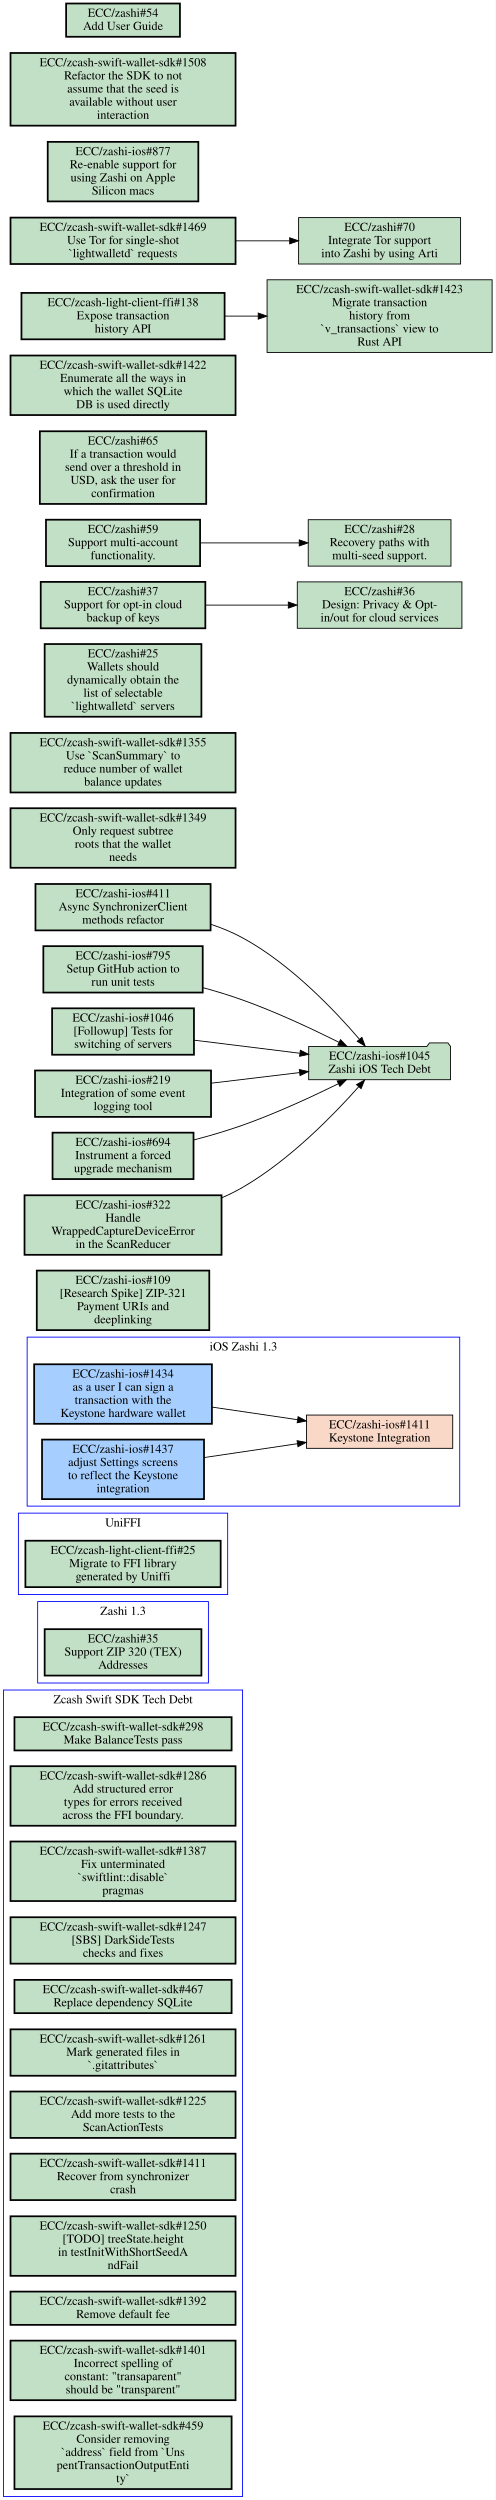
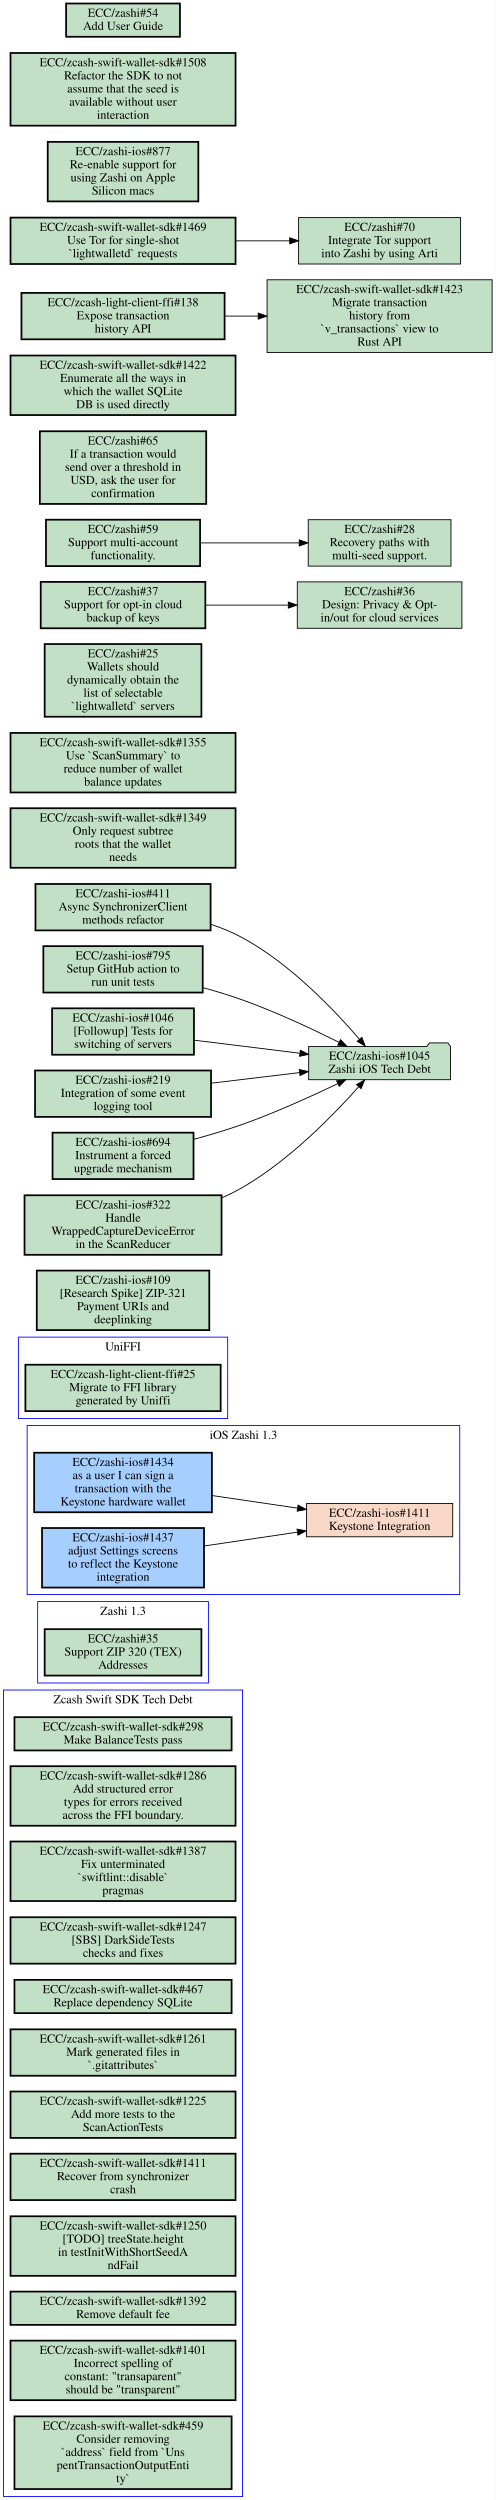
<svg xmlns="http://www.w3.org/2000/svg" xmlns:xlink="http://www.w3.org/1999/xlink" width="566pt" height="2855pt" viewBox="0.00 0.00 566.00 2855.00">
  <g id="graph0" class="graph" transform="scale(1 1) rotate(0) translate(4 2851)">
    <polygon fill="white" stroke="transparent" points="-4,4 -4,-2851 562,-2851 562,4 -4,4" />
    <g id="clust1" class="cluster">
-       <polygon fill="none" stroke="blue" points="39,-929 39,-1022 234,-1022 234,-929 39,-929" />
-       <text text-anchor="middle" x="136.5" y="-1006.8" font-family="Times,serif" font-size="14.00">Zashi 1.3</text>
+       <polygon fill="none" stroke="blue" points="17,-1231 17,-1324 256,-1324 256,-1231 17,-1231" />
+       <text text-anchor="middle" x="136.5" y="-1308.8" font-family="Times,serif" font-size="14.00">UniFFI</text>
    </g>
    <g id="clust2" class="cluster">
      <polygon fill="none" stroke="blue" points="0,0 0,-921 273,-921 273,0 0,0" />
      <text text-anchor="middle" x="136.5" y="-905.8" font-family="Times,serif" font-size="14.00">Zcash Swift SDK Tech Debt</text>
    </g>
    <g id="clust3" class="cluster">
-       <polygon fill="none" stroke="blue" points="27,-1131 27,-1324 521,-1324 521,-1131 27,-1131" />
-       <text text-anchor="middle" x="274" y="-1308.8" font-family="Times,serif" font-size="14.00">iOS Zashi 1.3</text>
+       <polygon fill="none" stroke="blue" points="39,-929 39,-1022 234,-1022 234,-929 39,-929" />
+       <text text-anchor="middle" x="136.5" y="-1006.8" font-family="Times,serif" font-size="14.00">Zashi 1.3</text>
    </g>
    <g id="clust4" class="cluster">
-       <polygon fill="none" stroke="blue" points="17,-1030 17,-1123 256,-1123 256,-1030 17,-1030" />
-       <text text-anchor="middle" x="136.5" y="-1107.8" font-family="Times,serif" font-size="14.00">UniFFI</text>
+       <polygon fill="none" stroke="blue" points="27,-1030 27,-1223 521,-1223 521,-1030 27,-1030" />
+       <text text-anchor="middle" x="274" y="-1207.8" font-family="Times,serif" font-size="14.00">iOS Zashi 1.3</text>
    </g>
    <g id="node1" class="node open">
      <g id="a_node1">
-         <a xlink:href="https://github.com/Electric-Coin-Company/zashi/issues/35" xlink:title="ECC/zashi#35&#10;Support ZIP 320 (TEX)&#10;Addresses" target="_blank">
-           <polygon fill="#c2e0c6" stroke="black" stroke-width="2" points="226,-990.5 47,-990.5 47,-937.5 226,-937.5 226,-990.5" />
-           <text text-anchor="middle" x="136.5" y="-975.3" font-family="Times,serif" font-size="14.00">ECC/zashi#35</text>
-           <text text-anchor="middle" x="136.5" y="-960.3" font-family="Times,serif" font-size="14.00">Support ZIP 320 (TEX)</text>
-           <text text-anchor="middle" x="136.5" y="-945.3" font-family="Times,serif" font-size="14.00">Addresses</text>
+         <a xlink:href="https://github.com/Electric-Coin-Company/zcash-light-client-ffi/issues/25" xlink:title="ECC/zcash-light-client-ffi#25&#10;Migrate to FFI library&#10;generated by Uniffi" target="_blank">
+           <polygon fill="#c2e0c6" stroke="black" stroke-width="2" points="248,-1292.5 25,-1292.5 25,-1239.5 248,-1239.5 248,-1292.5" />
+           <text text-anchor="middle" x="136.5" y="-1277.3" font-family="Times,serif" font-size="14.00">ECC/zcash-light-client-ffi#25</text>
+           <text text-anchor="middle" x="136.5" y="-1262.3" font-family="Times,serif" font-size="14.00">Migrate to FFI library</text>
+           <text text-anchor="middle" x="136.5" y="-1247.3" font-family="Times,serif" font-size="14.00">generated by Uniffi</text>
        </a>
      </g>
    </g>
    <g id="node2" class="node open">
      <g id="a_node2">
        <a xlink:href="https://github.com/Electric-Coin-Company/zcash-swift-wallet-sdk/issues/298" xlink:title="ECC/zcash-swift-wallet-sdk#298&#10;Make BalanceTests pass" target="_blank">
          <polygon fill="#c2e0c6" stroke="black" stroke-width="2" points="260.5,-890 12.5,-890 12.5,-852 260.5,-852 260.5,-890" />
          <text text-anchor="middle" x="136.5" y="-874.8" font-family="Times,serif" font-size="14.00">ECC/zcash-swift-wallet-sdk#298</text>
          <text text-anchor="middle" x="136.5" y="-859.8" font-family="Times,serif" font-size="14.00">Make BalanceTests pass</text>
        </a>
      </g>
    </g>
    <g id="node3" class="node open">
      <g id="a_node3">
        <a xlink:href="https://github.com/Electric-Coin-Company/zcash-swift-wallet-sdk/issues/1286" xlink:title="ECC/zcash-swift-wallet-sdk#1286&#10;Add structured error&#10;types for errors received&#10;across the FFI boundary." target="_blank">
          <polygon fill="#c2e0c6" stroke="black" stroke-width="2" points="265,-834 8,-834 8,-766 265,-766 265,-834" />
          <text text-anchor="middle" x="136.5" y="-818.8" font-family="Times,serif" font-size="14.00">ECC/zcash-swift-wallet-sdk#1286</text>
          <text text-anchor="middle" x="136.5" y="-803.8" font-family="Times,serif" font-size="14.00">Add structured error</text>
          <text text-anchor="middle" x="136.5" y="-788.8" font-family="Times,serif" font-size="14.00">types for errors received</text>
          <text text-anchor="middle" x="136.5" y="-773.8" font-family="Times,serif" font-size="14.00">across the FFI boundary.</text>
        </a>
      </g>
    </g>
    <g id="node4" class="node open">
      <g id="a_node4">
        <a xlink:href="https://github.com/Electric-Coin-Company/zcash-swift-wallet-sdk/issues/1387" xlink:title="ECC/zcash-swift-wallet-sdk#1387&#10;Fix unterminated&#10;`swiftlint::disable`&#10;pragmas" target="_blank">
          <polygon fill="#c2e0c6" stroke="black" stroke-width="2" points="265,-748 8,-748 8,-680 265,-680 265,-748" />
          <text text-anchor="middle" x="136.5" y="-732.8" font-family="Times,serif" font-size="14.00">ECC/zcash-swift-wallet-sdk#1387</text>
          <text text-anchor="middle" x="136.5" y="-717.8" font-family="Times,serif" font-size="14.00">Fix unterminated</text>
          <text text-anchor="middle" x="136.5" y="-702.8" font-family="Times,serif" font-size="14.00">`swiftlint::disable`</text>
          <text text-anchor="middle" x="136.5" y="-687.8" font-family="Times,serif" font-size="14.00">pragmas</text>
        </a>
      </g>
    </g>
    <g id="node5" class="node open">
      <g id="a_node5">
        <a xlink:href="https://github.com/Electric-Coin-Company/zcash-swift-wallet-sdk/issues/1247" xlink:title="ECC/zcash-swift-wallet-sdk#1247&#10;[SBS] DarkSideTests&#10;checks and fixes" target="_blank">
          <polygon fill="#c2e0c6" stroke="black" stroke-width="2" points="265,-661.5 8,-661.5 8,-608.5 265,-608.5 265,-661.5" />
          <text text-anchor="middle" x="136.5" y="-646.3" font-family="Times,serif" font-size="14.00">ECC/zcash-swift-wallet-sdk#1247</text>
          <text text-anchor="middle" x="136.5" y="-631.3" font-family="Times,serif" font-size="14.00">[SBS] DarkSideTests</text>
          <text text-anchor="middle" x="136.5" y="-616.3" font-family="Times,serif" font-size="14.00">checks and fixes</text>
        </a>
      </g>
    </g>
    <g id="node6" class="node open">
      <g id="a_node6">
        <a xlink:href="https://github.com/Electric-Coin-Company/zcash-swift-wallet-sdk/issues/467" xlink:title="ECC/zcash-swift-wallet-sdk#467&#10;Replace dependency SQLite" target="_blank">
          <polygon fill="#c2e0c6" stroke="black" stroke-width="2" points="260.5,-590 12.5,-590 12.5,-552 260.5,-552 260.5,-590" />
          <text text-anchor="middle" x="136.5" y="-574.8" font-family="Times,serif" font-size="14.00">ECC/zcash-swift-wallet-sdk#467</text>
          <text text-anchor="middle" x="136.5" y="-559.8" font-family="Times,serif" font-size="14.00">Replace dependency SQLite</text>
        </a>
      </g>
    </g>
    <g id="node7" class="node open">
      <g id="a_node7">
        <a xlink:href="https://github.com/Electric-Coin-Company/zcash-swift-wallet-sdk/issues/1261" xlink:title="ECC/zcash-swift-wallet-sdk#1261&#10;Mark generated files in&#10;`.gitattributes`" target="_blank">
          <polygon fill="#c2e0c6" stroke="black" stroke-width="2" points="265,-533.5 8,-533.5 8,-480.5 265,-480.5 265,-533.5" />
          <text text-anchor="middle" x="136.5" y="-518.3" font-family="Times,serif" font-size="14.00">ECC/zcash-swift-wallet-sdk#1261</text>
          <text text-anchor="middle" x="136.5" y="-503.3" font-family="Times,serif" font-size="14.00">Mark generated files in</text>
          <text text-anchor="middle" x="136.5" y="-488.3" font-family="Times,serif" font-size="14.00">`.gitattributes`</text>
        </a>
      </g>
    </g>
    <g id="node8" class="node open">
      <g id="a_node8">
        <a xlink:href="https://github.com/Electric-Coin-Company/zcash-swift-wallet-sdk/issues/1225" xlink:title="ECC/zcash-swift-wallet-sdk#1225&#10;Add more tests to the&#10;ScanActionTests" target="_blank">
          <polygon fill="#c2e0c6" stroke="black" stroke-width="2" points="265,-462.5 8,-462.5 8,-409.5 265,-409.5 265,-462.5" />
          <text text-anchor="middle" x="136.5" y="-447.3" font-family="Times,serif" font-size="14.00">ECC/zcash-swift-wallet-sdk#1225</text>
          <text text-anchor="middle" x="136.5" y="-432.3" font-family="Times,serif" font-size="14.00">Add more tests to the</text>
          <text text-anchor="middle" x="136.5" y="-417.3" font-family="Times,serif" font-size="14.00">ScanActionTests</text>
        </a>
      </g>
    </g>
    <g id="node9" class="node open">
      <g id="a_node9">
        <a xlink:href="https://github.com/Electric-Coin-Company/zcash-swift-wallet-sdk/issues/1411" xlink:title="ECC/zcash-swift-wallet-sdk#1411&#10;Recover from synchronizer&#10;crash" target="_blank">
          <polygon fill="#c2e0c6" stroke="black" stroke-width="2" points="265,-391.5 8,-391.5 8,-338.5 265,-338.5 265,-391.5" />
          <text text-anchor="middle" x="136.5" y="-376.3" font-family="Times,serif" font-size="14.00">ECC/zcash-swift-wallet-sdk#1411</text>
          <text text-anchor="middle" x="136.5" y="-361.3" font-family="Times,serif" font-size="14.00">Recover from synchronizer</text>
          <text text-anchor="middle" x="136.5" y="-346.3" font-family="Times,serif" font-size="14.00">crash</text>
        </a>
      </g>
    </g>
    <g id="node10" class="node open">
      <g id="a_node10">
        <a xlink:href="https://github.com/Electric-Coin-Company/zcash-swift-wallet-sdk/issues/1250" xlink:title="ECC/zcash-swift-wallet-sdk#1250&#10;[TODO] treeState.height&#10;in testInitWithShortSeedA&#10;ndFail" target="_blank">
          <polygon fill="#c2e0c6" stroke="black" stroke-width="2" points="265,-320 8,-320 8,-252 265,-252 265,-320" />
          <text text-anchor="middle" x="136.5" y="-304.8" font-family="Times,serif" font-size="14.00">ECC/zcash-swift-wallet-sdk#1250</text>
          <text text-anchor="middle" x="136.5" y="-289.8" font-family="Times,serif" font-size="14.00">[TODO] treeState.height</text>
          <text text-anchor="middle" x="136.5" y="-274.8" font-family="Times,serif" font-size="14.00">in testInitWithShortSeedA</text>
          <text text-anchor="middle" x="136.5" y="-259.8" font-family="Times,serif" font-size="14.00">ndFail</text>
        </a>
      </g>
    </g>
    <g id="node11" class="node open">
      <g id="a_node11">
        <a xlink:href="https://github.com/Electric-Coin-Company/zcash-swift-wallet-sdk/issues/1392" xlink:title="ECC/zcash-swift-wallet-sdk#1392&#10;Remove default fee" target="_blank">
          <polygon fill="#c2e0c6" stroke="black" stroke-width="2" points="265,-234 8,-234 8,-196 265,-196 265,-234" />
          <text text-anchor="middle" x="136.5" y="-218.8" font-family="Times,serif" font-size="14.00">ECC/zcash-swift-wallet-sdk#1392</text>
          <text text-anchor="middle" x="136.5" y="-203.8" font-family="Times,serif" font-size="14.00">Remove default fee</text>
        </a>
      </g>
    </g>
    <g id="node12" class="node open">
      <g id="a_node12">
        <a xlink:href="https://github.com/Electric-Coin-Company/zcash-swift-wallet-sdk/issues/1401" xlink:title="ECC/zcash-swift-wallet-sdk#1401&#10;Incorrect spelling of&#10;constant: &quot;transaparent&quot;&#10;should be &quot;transparent&quot;" target="_blank">
          <polygon fill="#c2e0c6" stroke="black" stroke-width="2" points="265,-178 8,-178 8,-110 265,-110 265,-178" />
          <text text-anchor="middle" x="136.5" y="-162.8" font-family="Times,serif" font-size="14.00">ECC/zcash-swift-wallet-sdk#1401</text>
          <text text-anchor="middle" x="136.5" y="-147.8" font-family="Times,serif" font-size="14.00">Incorrect spelling of</text>
          <text text-anchor="middle" x="136.5" y="-132.8" font-family="Times,serif" font-size="14.00">constant: "transaparent"</text>
          <text text-anchor="middle" x="136.5" y="-117.8" font-family="Times,serif" font-size="14.00">should be "transparent"</text>
        </a>
      </g>
    </g>
    <g id="node13" class="node open">
      <g id="a_node13">
        <a xlink:href="https://github.com/Electric-Coin-Company/zcash-swift-wallet-sdk/issues/459" xlink:title="ECC/zcash-swift-wallet-sdk#459&#10;Consider removing&#10;`address` field from `Uns&#10;pentTransactionOutputEnti&#10;ty`" target="_blank">
          <polygon fill="#c2e0c6" stroke="black" stroke-width="2" points="260.5,-91.5 12.5,-91.5 12.5,-8.5 260.5,-8.5 260.5,-91.5" />
          <text text-anchor="middle" x="136.5" y="-76.3" font-family="Times,serif" font-size="14.00">ECC/zcash-swift-wallet-sdk#459</text>
          <text text-anchor="middle" x="136.5" y="-61.3" font-family="Times,serif" font-size="14.00">Consider removing</text>
          <text text-anchor="middle" x="136.5" y="-46.3" font-family="Times,serif" font-size="14.00">`address` field from `Uns</text>
          <text text-anchor="middle" x="136.5" y="-31.3" font-family="Times,serif" font-size="14.00">pentTransactionOutputEnti</text>
          <text text-anchor="middle" x="136.5" y="-16.3" font-family="Times,serif" font-size="14.00">ty`</text>
        </a>
      </g>
    </g>
-     <g id="node14" class="node closed">
+     <g id="node14" class="node open">
      <g id="a_node14">
+         <a xlink:href="https://github.com/Electric-Coin-Company/zashi/issues/35" xlink:title="ECC/zashi#35&#10;Support ZIP 320 (TEX)&#10;Addresses" target="_blank">
+           <polygon fill="#c2e0c6" stroke="black" stroke-width="2" points="226,-990.5 47,-990.5 47,-937.5 226,-937.5 226,-990.5" />
+           <text text-anchor="middle" x="136.5" y="-975.3" font-family="Times,serif" font-size="14.00">ECC/zashi#35</text>
+           <text text-anchor="middle" x="136.5" y="-960.3" font-family="Times,serif" font-size="14.00">Support ZIP 320 (TEX)</text>
+           <text text-anchor="middle" x="136.5" y="-945.3" font-family="Times,serif" font-size="14.00">Addresses</text>
+         </a>
+       </g>
+     </g>
+     <g id="node15" class="node closed">
+       <g id="a_node15">
        <a xlink:href="https://github.com/Electric-Coin-Company/zashi-ios/issues/1411" xlink:title="ECC/zashi-ios#1411&#10;Keystone Integration" target="_blank">
-           <polygon fill="#fad8c7" stroke="black" points="513,-1235 346,-1235 346,-1197 513,-1197 513,-1235" />
-           <text text-anchor="middle" x="429.5" y="-1219.8" font-family="Times,serif" font-size="14.00">ECC/zashi-ios#1411</text>
-           <text text-anchor="middle" x="429.5" y="-1204.8" font-family="Times,serif" font-size="14.00">Keystone Integration</text>
-         </a>
-       </g>
-     </g>
-     <g id="node15" class="node committed">
-       <g id="a_node15">
-         <a xlink:href="https://github.com/Electric-Coin-Company/zashi-ios/issues/1434" xlink:title="ECC/zashi-ios#1434&#10;as a user I can sign a&#10;transaction with the&#10;Keystone hardware wallet" target="_blank">
-           <polygon fill="#a6cfff" stroke="black" stroke-width="2" points="238,-1293 35,-1293 35,-1225 238,-1225 238,-1293" />
-           <text text-anchor="middle" x="136.5" y="-1277.8" font-family="Times,serif" font-size="14.00">ECC/zashi-ios#1434</text>
-           <text text-anchor="middle" x="136.5" y="-1262.8" font-family="Times,serif" font-size="14.00">as a user I can sign a</text>
-           <text text-anchor="middle" x="136.5" y="-1247.8" font-family="Times,serif" font-size="14.00">transaction with the</text>
-           <text text-anchor="middle" x="136.5" y="-1232.8" font-family="Times,serif" font-size="14.00">Keystone hardware wallet</text>
-         </a>
-       </g>
-     </g>
-     <g id="edge1" class="edge">
-       <path fill="none" stroke="black" d="M238.05,-1244.1C269.78,-1239.5 304.66,-1234.3 335.81,-1229.7" />
-       <polygon fill="black" stroke="black" points="336.41,-1233.15 345.78,-1228.2 335.37,-1226.23 336.41,-1233.15" />
+           <polygon fill="#fad8c7" stroke="black" points="513,-1134 346,-1134 346,-1096 513,-1096 513,-1134" />
+           <text text-anchor="middle" x="429.5" y="-1118.8" font-family="Times,serif" font-size="14.00">ECC/zashi-ios#1411</text>
+           <text text-anchor="middle" x="429.5" y="-1103.8" font-family="Times,serif" font-size="14.00">Keystone Integration</text>
+         </a>
+       </g>
    </g>
    <g id="node16" class="node committed">
      <g id="a_node16">
+         <a xlink:href="https://github.com/Electric-Coin-Company/zashi-ios/issues/1434" xlink:title="ECC/zashi-ios#1434&#10;as a user I can sign a&#10;transaction with the&#10;Keystone hardware wallet" target="_blank">
+           <polygon fill="#a6cfff" stroke="black" stroke-width="2" points="238,-1192 35,-1192 35,-1124 238,-1124 238,-1192" />
+           <text text-anchor="middle" x="136.5" y="-1176.8" font-family="Times,serif" font-size="14.00">ECC/zashi-ios#1434</text>
+           <text text-anchor="middle" x="136.5" y="-1161.8" font-family="Times,serif" font-size="14.00">as a user I can sign a</text>
+           <text text-anchor="middle" x="136.5" y="-1146.8" font-family="Times,serif" font-size="14.00">transaction with the</text>
+           <text text-anchor="middle" x="136.5" y="-1131.8" font-family="Times,serif" font-size="14.00">Keystone hardware wallet</text>
+         </a>
+       </g>
+     </g>
+     <g id="edge1" class="edge">
+       <path fill="none" stroke="black" d="M238.05,-1143.1C269.78,-1138.5 304.66,-1133.3 335.81,-1128.7" />
+       <polygon fill="black" stroke="black" points="336.41,-1132.15 345.78,-1127.2 335.37,-1125.23 336.41,-1132.15" />
+     </g>
+     <g id="node17" class="node committed">
+       <g id="a_node17">
        <a xlink:href="https://github.com/Electric-Coin-Company/zashi-ios/issues/1437" xlink:title="ECC/zashi-ios#1437&#10;adjust Settings screens&#10;to reflect the Keystone&#10;integration" target="_blank">
-           <polygon fill="#a6cfff" stroke="black" stroke-width="2" points="229,-1207 44,-1207 44,-1139 229,-1139 229,-1207" />
-           <text text-anchor="middle" x="136.5" y="-1191.8" font-family="Times,serif" font-size="14.00">ECC/zashi-ios#1437</text>
-           <text text-anchor="middle" x="136.5" y="-1176.8" font-family="Times,serif" font-size="14.00">adjust Settings screens</text>
-           <text text-anchor="middle" x="136.5" y="-1161.8" font-family="Times,serif" font-size="14.00">to reflect the Keystone</text>
-           <text text-anchor="middle" x="136.5" y="-1146.8" font-family="Times,serif" font-size="14.00">integration</text>
+           <polygon fill="#a6cfff" stroke="black" stroke-width="2" points="229,-1106 44,-1106 44,-1038 229,-1038 229,-1106" />
+           <text text-anchor="middle" x="136.5" y="-1090.8" font-family="Times,serif" font-size="14.00">ECC/zashi-ios#1437</text>
+           <text text-anchor="middle" x="136.5" y="-1075.8" font-family="Times,serif" font-size="14.00">adjust Settings screens</text>
+           <text text-anchor="middle" x="136.5" y="-1060.8" font-family="Times,serif" font-size="14.00">to reflect the Keystone</text>
+           <text text-anchor="middle" x="136.5" y="-1045.8" font-family="Times,serif" font-size="14.00">integration</text>
        </a>
      </g>
    </g>
    <g id="edge2" class="edge">
-       <path fill="none" stroke="black" d="M229.17,-1186.5C263.14,-1191.6 301.66,-1197.3 335.72,-1202.3" />
-       <polygon fill="black" stroke="black" points="335.26,-1205.77 345.67,-1203.8 336.3,-1198.85 335.26,-1205.77" />
-     </g>
-     <g id="node17" class="node open">
-       <g id="a_node17">
-         <a xlink:href="https://github.com/Electric-Coin-Company/zcash-light-client-ffi/issues/25" xlink:title="ECC/zcash-light-client-ffi#25&#10;Migrate to FFI library&#10;generated by Uniffi" target="_blank">
-           <polygon fill="#c2e0c6" stroke="black" stroke-width="2" points="248,-1091.5 25,-1091.5 25,-1038.5 248,-1038.5 248,-1091.5" />
-           <text text-anchor="middle" x="136.5" y="-1076.3" font-family="Times,serif" font-size="14.00">ECC/zcash-light-client-ffi#25</text>
-           <text text-anchor="middle" x="136.5" y="-1061.3" font-family="Times,serif" font-size="14.00">Migrate to FFI library</text>
-           <text text-anchor="middle" x="136.5" y="-1046.3" font-family="Times,serif" font-size="14.00">generated by Uniffi</text>
-         </a>
-       </g>
+       <path fill="none" stroke="black" d="M229.17,-1085.5C263.14,-1090.6 301.66,-1096.3 335.72,-1101.3" />
+       <polygon fill="black" stroke="black" points="335.26,-1104.77 345.67,-1102.8 336.3,-1097.85 335.26,-1104.77" />
    </g>
    <g id="node18" class="node open">
      <g id="a_node18">
        <a xlink:href="https://github.com/Electric-Coin-Company/zashi-ios/issues/109" xlink:title="ECC/zashi-ios#109&#10;[Research Spike] ZIP-321&#10;Payment URIs and&#10;deeplinking" target="_blank">
          <polygon fill="#c2e0c6" stroke="black" stroke-width="2" points="235,-1400 38,-1400 38,-1332 235,-1332 235,-1400" />
          <text text-anchor="middle" x="136.5" y="-1384.8" font-family="Times,serif" font-size="14.00">ECC/zashi-ios#109</text>
          <text text-anchor="middle" x="136.5" y="-1369.8" font-family="Times,serif" font-size="14.00">[Research Spike] ZIP-321</text>
          <text text-anchor="middle" x="136.5" y="-1354.8" font-family="Times,serif" font-size="14.00">Payment URIs and</text>
          <text text-anchor="middle" x="136.5" y="-1339.8" font-family="Times,serif" font-size="14.00">deeplinking</text>
        </a>
      </g>
    </g>
    <g id="node19" class="node open">
      <g id="a_node19">
        <a xlink:href="https://github.com/Electric-Coin-Company/zashi-ios/issues/411" xlink:title="ECC/zashi-ios#411&#10;Async SynchronizerClient&#10;methods refactor" target="_blank">
          <polygon fill="#c2e0c6" stroke="black" stroke-width="2" points="236.5,-1841.5 36.5,-1841.5 36.5,-1788.5 236.5,-1788.5 236.5,-1841.5" />
          <text text-anchor="middle" x="136.5" y="-1826.3" font-family="Times,serif" font-size="14.00">ECC/zashi-ios#411</text>
          <text text-anchor="middle" x="136.5" y="-1811.3" font-family="Times,serif" font-size="14.00">Async SynchronizerClient</text>
          <text text-anchor="middle" x="136.5" y="-1796.3" font-family="Times,serif" font-size="14.00">methods refactor</text>
        </a>
      </g>
    </g>
    <g id="node20" class="node open">
      <g id="a_node20">
        <a xlink:href="https://github.com/Electric-Coin-Company/zashi-ios/issues/1045" xlink:title="ECC/zashi-ios#1045&#10;Zashi iOS Tech Debt" target="_blank">
          <polygon fill="#c2e0c6" stroke="black" points="510.5,-1656 507.5,-1660 486.5,-1660 483.5,-1656 348.5,-1656 348.5,-1618 510.5,-1618 510.5,-1656" />
          <text text-anchor="middle" x="429.5" y="-1640.8" font-family="Times,serif" font-size="14.00">ECC/zashi-ios#1045</text>
          <text text-anchor="middle" x="429.5" y="-1625.8" font-family="Times,serif" font-size="14.00">Zashi iOS Tech Debt</text>
        </a>
      </g>
    </g>
    <g id="edge3" class="edge">
      <path fill="none" stroke="black" d="M236.64,-1795.5C249.25,-1791.3 261.69,-1786.2 273,-1780 327.95,-1750.1 378.7,-1696.6 406.46,-1664.2" />
      <polygon fill="black" stroke="black" points="409.26,-1666.31 413.01,-1656.4 403.9,-1661.81 409.26,-1666.31" />
    </g>
    <g id="node21" class="node open">
      <g id="a_node21">
        <a xlink:href="https://github.com/Electric-Coin-Company/zashi-ios/issues/795" xlink:title="ECC/zashi-ios#795&#10;Setup GitHub action to&#10;run unit tests" target="_blank">
          <polygon fill="#c2e0c6" stroke="black" stroke-width="2" points="227.5,-1770.5 45.5,-1770.5 45.5,-1717.5 227.5,-1717.5 227.5,-1770.5" />
          <text text-anchor="middle" x="136.5" y="-1755.3" font-family="Times,serif" font-size="14.00">ECC/zashi-ios#795</text>
          <text text-anchor="middle" x="136.5" y="-1740.3" font-family="Times,serif" font-size="14.00">Setup GitHub action to</text>
          <text text-anchor="middle" x="136.5" y="-1725.3" font-family="Times,serif" font-size="14.00">run unit tests</text>
        </a>
      </g>
    </g>
    <g id="edge4" class="edge">
      <path fill="none" stroke="black" d="M227.84,-1723.1C243.06,-1718.9 258.59,-1714.2 273,-1709 311.08,-1695.4 352.57,-1675.9 383.1,-1660.7" />
      <polygon fill="black" stroke="black" points="384.86,-1663.73 392.21,-1656.1 381.71,-1657.48 384.86,-1663.73" />
    </g>
    <g id="node22" class="node open">
      <g id="a_node22">
        <a xlink:href="https://github.com/Electric-Coin-Company/zcash-swift-wallet-sdk/issues/1349" xlink:title="ECC/zcash-swift-wallet-sdk#1349&#10;Only request subtree&#10;roots that the wallet&#10;needs" target="_blank">
          <polygon fill="#c2e0c6" stroke="black" stroke-width="2" points="265,-1928 8,-1928 8,-1860 265,-1860 265,-1928" />
          <text text-anchor="middle" x="136.5" y="-1912.8" font-family="Times,serif" font-size="14.00">ECC/zcash-swift-wallet-sdk#1349</text>
          <text text-anchor="middle" x="136.5" y="-1897.8" font-family="Times,serif" font-size="14.00">Only request subtree</text>
          <text text-anchor="middle" x="136.5" y="-1882.8" font-family="Times,serif" font-size="14.00">roots that the wallet</text>
          <text text-anchor="middle" x="136.5" y="-1867.8" font-family="Times,serif" font-size="14.00">needs</text>
        </a>
      </g>
    </g>
    <g id="node23" class="node open">
      <g id="a_node23">
        <a xlink:href="https://github.com/Electric-Coin-Company/zcash-swift-wallet-sdk/issues/1355" xlink:title="ECC/zcash-swift-wallet-sdk#1355&#10;Use `ScanSummary` to&#10;reduce number of wallet&#10;balance updates" target="_blank">
          <polygon fill="#c2e0c6" stroke="black" stroke-width="2" points="265,-2014 8,-2014 8,-1946 265,-1946 265,-2014" />
          <text text-anchor="middle" x="136.5" y="-1998.8" font-family="Times,serif" font-size="14.00">ECC/zcash-swift-wallet-sdk#1355</text>
          <text text-anchor="middle" x="136.5" y="-1983.8" font-family="Times,serif" font-size="14.00">Use `ScanSummary` to</text>
          <text text-anchor="middle" x="136.5" y="-1968.8" font-family="Times,serif" font-size="14.00">reduce number of wallet</text>
          <text text-anchor="middle" x="136.5" y="-1953.8" font-family="Times,serif" font-size="14.00">balance updates</text>
        </a>
      </g>
    </g>
    <g id="node24" class="node open">
      <g id="a_node24">
        <a xlink:href="https://github.com/Electric-Coin-Company/zashi-ios/issues/1046" xlink:title="ECC/zashi-ios#1046&#10;[Followup] Tests for&#10;switching of servers" target="_blank">
          <polygon fill="#c2e0c6" stroke="black" stroke-width="2" points="217.5,-1699.5 55.5,-1699.5 55.5,-1646.5 217.5,-1646.5 217.5,-1699.5" />
          <text text-anchor="middle" x="136.5" y="-1684.3" font-family="Times,serif" font-size="14.00">ECC/zashi-ios#1046</text>
          <text text-anchor="middle" x="136.5" y="-1669.3" font-family="Times,serif" font-size="14.00">[Followup] Tests for</text>
          <text text-anchor="middle" x="136.5" y="-1654.3" font-family="Times,serif" font-size="14.00">switching of servers</text>
        </a>
      </g>
    </g>
    <g id="edge5" class="edge">
      <path fill="none" stroke="black" d="M217.79,-1663.1C255.16,-1658.4 299.77,-1652.9 338.3,-1648.2" />
      <polygon fill="black" stroke="black" points="338.99,-1651.64 348.47,-1646.9 338.11,-1644.7 338.99,-1651.64" />
    </g>
    <g id="node25" class="node open">
      <g id="a_node25">
        <a xlink:href="https://github.com/Electric-Coin-Company/zashi/issues/25" xlink:title="ECC/zashi#25&#10;Wallets should&#10;dynamically obtain the&#10;list of selectable&#10;`lightwalletd` servers" target="_blank">
          <polygon fill="#c2e0c6" stroke="black" stroke-width="2" points="226,-2115.5 47,-2115.5 47,-2032.5 226,-2032.5 226,-2115.5" />
          <text text-anchor="middle" x="136.5" y="-2100.3" font-family="Times,serif" font-size="14.00">ECC/zashi#25</text>
          <text text-anchor="middle" x="136.5" y="-2085.3" font-family="Times,serif" font-size="14.00">Wallets should</text>
          <text text-anchor="middle" x="136.5" y="-2070.3" font-family="Times,serif" font-size="14.00">dynamically obtain the</text>
          <text text-anchor="middle" x="136.5" y="-2055.3" font-family="Times,serif" font-size="14.00">list of selectable</text>
          <text text-anchor="middle" x="136.5" y="-2040.3" font-family="Times,serif" font-size="14.00">`lightwalletd` servers</text>
        </a>
      </g>
    </g>
    <g id="node26" class="node open">
      <g id="a_node26">
        <a xlink:href="https://github.com/Electric-Coin-Company/zashi/issues/37" xlink:title="ECC/zashi#37&#10;Support for opt-in cloud&#10;backup of keys" target="_blank">
          <polygon fill="#c2e0c6" stroke="black" stroke-width="2" points="230.5,-2186.5 42.5,-2186.5 42.5,-2133.5 230.5,-2133.5 230.5,-2186.5" />
          <text text-anchor="middle" x="136.5" y="-2171.3" font-family="Times,serif" font-size="14.00">ECC/zashi#37</text>
          <text text-anchor="middle" x="136.5" y="-2156.3" font-family="Times,serif" font-size="14.00">Support for opt-in cloud</text>
          <text text-anchor="middle" x="136.5" y="-2141.3" font-family="Times,serif" font-size="14.00">backup of keys</text>
        </a>
      </g>
    </g>
    <g id="node27" class="node open">
      <g id="a_node27">
        <a xlink:href="https://github.com/Electric-Coin-Company/zashi/issues/36" xlink:title="ECC/zashi#36&#10;Design: Privacy &amp; Opt-&#10;in/out for cloud services" target="_blank">
          <polygon fill="#c2e0c6" stroke="black" points="523.5,-2186.5 335.5,-2186.5 335.5,-2133.5 523.5,-2133.5 523.5,-2186.5" />
          <text text-anchor="middle" x="429.5" y="-2171.3" font-family="Times,serif" font-size="14.00">ECC/zashi#36</text>
          <text text-anchor="middle" x="429.5" y="-2156.3" font-family="Times,serif" font-size="14.00">Design: Privacy &amp; Opt-</text>
          <text text-anchor="middle" x="429.5" y="-2141.3" font-family="Times,serif" font-size="14.00">in/out for cloud services</text>
        </a>
      </g>
    </g>
    <g id="edge6" class="edge">
      <path fill="none" stroke="black" d="M230.77,-2160C260.8,-2160 294.24,-2160 324.95,-2160" />
      <polygon fill="black" stroke="black" points="325.25,-2163.5 335.25,-2160 325.25,-2156.5 325.25,-2163.5" />
    </g>
    <g id="node28" class="node open">
      <g id="a_node28">
        <a xlink:href="https://github.com/Electric-Coin-Company/zashi-ios/issues/219" xlink:title="ECC/zashi-ios#219&#10;Integration of some event&#10;logging tool" target="_blank">
          <polygon fill="#c2e0c6" stroke="black" stroke-width="2" points="237,-1628.5 36,-1628.5 36,-1575.5 237,-1575.5 237,-1628.5" />
          <text text-anchor="middle" x="136.5" y="-1613.3" font-family="Times,serif" font-size="14.00">ECC/zashi-ios#219</text>
          <text text-anchor="middle" x="136.5" y="-1598.3" font-family="Times,serif" font-size="14.00">Integration of some event</text>
          <text text-anchor="middle" x="136.5" y="-1583.3" font-family="Times,serif" font-size="14.00">logging tool</text>
        </a>
      </g>
    </g>
    <g id="edge7" class="edge">
      <path fill="none" stroke="black" d="M237.24,-1614C269.9,-1617.9 305.99,-1622.3 337.93,-1626.1" />
      <polygon fill="black" stroke="black" points="337.81,-1629.61 348.15,-1627.3 338.63,-1622.66 337.81,-1629.61" />
    </g>
    <g id="node29" class="node open">
      <g id="a_node29">
        <a xlink:href="https://github.com/Electric-Coin-Company/zashi-ios/issues/694" xlink:title="ECC/zashi-ios#694&#10;Instrument a forced&#10;upgrade mechanism" target="_blank">
          <polygon fill="#c2e0c6" stroke="black" stroke-width="2" points="217,-1557.5 56,-1557.5 56,-1504.5 217,-1504.5 217,-1557.5" />
          <text text-anchor="middle" x="136.5" y="-1542.3" font-family="Times,serif" font-size="14.00">ECC/zashi-ios#694</text>
          <text text-anchor="middle" x="136.5" y="-1527.3" font-family="Times,serif" font-size="14.00">Instrument a forced</text>
          <text text-anchor="middle" x="136.5" y="-1512.3" font-family="Times,serif" font-size="14.00">upgrade mechanism</text>
        </a>
      </g>
    </g>
    <g id="edge8" class="edge">
-       <path fill="none" stroke="black" d="M217.02,-1549.1C235.58,-1553.9 255.14,-1559.7 273,-1566 310.77,-1579.4 351.96,-1598.4 382.45,-1613.4" />
-       <polygon fill="black" stroke="black" points="381.04,-1616.61 391.56,-1617.9 384.14,-1610.33 381.04,-1616.61" />
+       <path fill="none" stroke="black" d="M217.34,-1549.9C235.79,-1554.9 255.22,-1560.7 273,-1567 310.42,-1580.3 351.31,-1598.9 381.77,-1613.5" />
+       <polygon fill="black" stroke="black" points="380.35,-1616.7 390.87,-1618 383.46,-1610.43 380.35,-1616.7" />
    </g>
    <g id="node30" class="node open">
      <g id="a_node30">
        <a xlink:href="https://github.com/Electric-Coin-Company/zashi-ios/issues/322" xlink:title="ECC/zashi-ios#322&#10;Handle&#10;WrappedCaptureDeviceError&#10;in the ScanReducer" target="_blank">
          <polygon fill="#c2e0c6" stroke="black" stroke-width="2" points="249,-1486 24,-1486 24,-1418 249,-1418 249,-1486" />
          <text text-anchor="middle" x="136.5" y="-1470.8" font-family="Times,serif" font-size="14.00">ECC/zashi-ios#322</text>
          <text text-anchor="middle" x="136.5" y="-1455.8" font-family="Times,serif" font-size="14.00">Handle</text>
          <text text-anchor="middle" x="136.5" y="-1440.8" font-family="Times,serif" font-size="14.00">WrappedCaptureDeviceError</text>
          <text text-anchor="middle" x="136.5" y="-1425.8" font-family="Times,serif" font-size="14.00">in the ScanReducer</text>
        </a>
      </g>
    </g>
    <g id="edge9" class="edge">
      <path fill="none" stroke="black" d="M249.02,-1483C257.32,-1486.6 265.41,-1490.6 273,-1495 326.7,-1526 377.51,-1578.3 405.68,-1610" />
      <polygon fill="black" stroke="black" points="403.12,-1612.39 412.34,-1617.6 408.38,-1607.77 403.12,-1612.39" />
    </g>
    <g id="node31" class="node open">
      <g id="a_node31">
        <a xlink:href="https://github.com/Electric-Coin-Company/zashi/issues/59" xlink:title="ECC/zashi#59&#10;Support multi-account&#10;functionality." target="_blank">
          <polygon fill="#c2e0c6" stroke="black" stroke-width="2" points="224.5,-2257.5 48.5,-2257.5 48.5,-2204.5 224.5,-2204.5 224.5,-2257.5" />
          <text text-anchor="middle" x="136.5" y="-2242.3" font-family="Times,serif" font-size="14.00">ECC/zashi#59</text>
          <text text-anchor="middle" x="136.5" y="-2227.3" font-family="Times,serif" font-size="14.00">Support multi-account</text>
          <text text-anchor="middle" x="136.5" y="-2212.3" font-family="Times,serif" font-size="14.00">functionality.</text>
        </a>
      </g>
    </g>
    <g id="node32" class="node open">
      <g id="a_node32">
        <a xlink:href="https://github.com/Electric-Coin-Company/zashi/issues/28" xlink:title="ECC/zashi#28&#10;Recovery paths with&#10;multi-seed support." target="_blank">
          <polygon fill="#c2e0c6" stroke="black" points="511,-2257.5 348,-2257.5 348,-2204.5 511,-2204.5 511,-2257.5" />
          <text text-anchor="middle" x="429.5" y="-2242.3" font-family="Times,serif" font-size="14.00">ECC/zashi#28</text>
          <text text-anchor="middle" x="429.5" y="-2227.3" font-family="Times,serif" font-size="14.00">Recovery paths with</text>
          <text text-anchor="middle" x="429.5" y="-2212.3" font-family="Times,serif" font-size="14.00">multi-seed support.</text>
        </a>
      </g>
    </g>
    <g id="edge10" class="edge">
      <path fill="none" stroke="black" d="M224.81,-2231C260.46,-2231 301.7,-2231 337.71,-2231" />
      <polygon fill="black" stroke="black" points="337.72,-2234.5 347.72,-2231 337.72,-2227.5 337.72,-2234.5" />
    </g>
    <g id="node33" class="node open">
      <g id="a_node33">
        <a xlink:href="https://github.com/Electric-Coin-Company/zashi/issues/65" xlink:title="ECC/zashi#65&#10;If a transaction would&#10;send over a threshold in&#10;USD, ask the user for&#10;confirmation" target="_blank">
          <polygon fill="#c2e0c6" stroke="black" stroke-width="2" points="231.5,-2358.5 41.5,-2358.5 41.5,-2275.5 231.5,-2275.5 231.5,-2358.5" />
          <text text-anchor="middle" x="136.5" y="-2343.3" font-family="Times,serif" font-size="14.00">ECC/zashi#65</text>
          <text text-anchor="middle" x="136.5" y="-2328.3" font-family="Times,serif" font-size="14.00">If a transaction would</text>
          <text text-anchor="middle" x="136.5" y="-2313.3" font-family="Times,serif" font-size="14.00">send over a threshold in</text>
          <text text-anchor="middle" x="136.5" y="-2298.3" font-family="Times,serif" font-size="14.00">USD, ask the user for</text>
          <text text-anchor="middle" x="136.5" y="-2283.3" font-family="Times,serif" font-size="14.00">confirmation</text>
        </a>
      </g>
    </g>
    <g id="node34" class="node open">
      <g id="a_node34">
        <a xlink:href="https://github.com/Electric-Coin-Company/zcash-swift-wallet-sdk/issues/1422" xlink:title="ECC/zcash-swift-wallet-sdk#1422&#10;Enumerate all the ways in&#10;which the wallet SQLite&#10;DB is used directly" target="_blank">
          <polygon fill="#c2e0c6" stroke="black" stroke-width="2" points="265,-2445 8,-2445 8,-2377 265,-2377 265,-2445" />
          <text text-anchor="middle" x="136.5" y="-2429.8" font-family="Times,serif" font-size="14.00">ECC/zcash-swift-wallet-sdk#1422</text>
          <text text-anchor="middle" x="136.5" y="-2414.8" font-family="Times,serif" font-size="14.00">Enumerate all the ways in</text>
          <text text-anchor="middle" x="136.5" y="-2399.8" font-family="Times,serif" font-size="14.00">which the wallet SQLite</text>
          <text text-anchor="middle" x="136.5" y="-2384.8" font-family="Times,serif" font-size="14.00">DB is used directly</text>
        </a>
      </g>
    </g>
    <g id="node35" class="node open">
      <g id="a_node35">
        <a xlink:href="https://github.com/Electric-Coin-Company/zcash-light-client-ffi/issues/138" xlink:title="ECC/zcash-light-client-ffi#138&#10;Expose transaction&#10;history API" target="_blank">
          <polygon fill="#c2e0c6" stroke="black" stroke-width="2" points="252.5,-2516.5 20.5,-2516.5 20.5,-2463.5 252.5,-2463.5 252.5,-2516.5" />
          <text text-anchor="middle" x="136.5" y="-2501.3" font-family="Times,serif" font-size="14.00">ECC/zcash-light-client-ffi#138</text>
          <text text-anchor="middle" x="136.5" y="-2486.3" font-family="Times,serif" font-size="14.00">Expose transaction</text>
          <text text-anchor="middle" x="136.5" y="-2471.3" font-family="Times,serif" font-size="14.00">history API</text>
        </a>
      </g>
    </g>
    <g id="node36" class="node open">
      <g id="a_node36">
        <a xlink:href="https://github.com/Electric-Coin-Company/zcash-swift-wallet-sdk/issues/1423" xlink:title="ECC/zcash-swift-wallet-sdk#1423&#10;Migrate transaction&#10;history from&#10;`v_transactions` view to&#10;Rust API" target="_blank">
          <polygon fill="#c2e0c6" stroke="black" points="558,-2531.5 301,-2531.5 301,-2448.5 558,-2448.5 558,-2531.5" />
          <text text-anchor="middle" x="429.5" y="-2516.3" font-family="Times,serif" font-size="14.00">ECC/zcash-swift-wallet-sdk#1423</text>
          <text text-anchor="middle" x="429.5" y="-2501.3" font-family="Times,serif" font-size="14.00">Migrate transaction</text>
          <text text-anchor="middle" x="429.5" y="-2486.3" font-family="Times,serif" font-size="14.00">history from</text>
          <text text-anchor="middle" x="429.5" y="-2471.3" font-family="Times,serif" font-size="14.00">`v_transactions` view to</text>
          <text text-anchor="middle" x="429.5" y="-2456.3" font-family="Times,serif" font-size="14.00">Rust API</text>
        </a>
      </g>
    </g>
    <g id="edge11" class="edge">
      <path fill="none" stroke="black" d="M252.51,-2490C265.05,-2490 277.9,-2490 290.67,-2490" />
      <polygon fill="black" stroke="black" points="290.89,-2493.5 300.89,-2490 290.89,-2486.5 290.89,-2493.5" />
    </g>
    <g id="node37" class="node open">
      <g id="a_node37">
        <a xlink:href="https://github.com/Electric-Coin-Company/zashi/issues/70" xlink:title="ECC/zashi#70&#10;Integrate Tor support&#10;into Zashi by using Arti" target="_blank">
          <polygon fill="#c2e0c6" stroke="black" points="522,-2602.5 337,-2602.5 337,-2549.5 522,-2549.5 522,-2602.5" />
          <text text-anchor="middle" x="429.5" y="-2587.3" font-family="Times,serif" font-size="14.00">ECC/zashi#70</text>
          <text text-anchor="middle" x="429.5" y="-2572.3" font-family="Times,serif" font-size="14.00">Integrate Tor support</text>
          <text text-anchor="middle" x="429.5" y="-2557.3" font-family="Times,serif" font-size="14.00">into Zashi by using Arti</text>
        </a>
      </g>
    </g>
    <g id="node38" class="node open">
      <g id="a_node38">
        <a xlink:href="https://github.com/Electric-Coin-Company/zcash-swift-wallet-sdk/issues/1469" xlink:title="ECC/zcash-swift-wallet-sdk#1469&#10;Use Tor for single-shot&#10;`lightwalletd` requests" target="_blank">
          <polygon fill="#c2e0c6" stroke="black" stroke-width="2" points="265,-2602.5 8,-2602.5 8,-2549.5 265,-2549.5 265,-2602.5" />
          <text text-anchor="middle" x="136.5" y="-2587.3" font-family="Times,serif" font-size="14.00">ECC/zcash-swift-wallet-sdk#1469</text>
          <text text-anchor="middle" x="136.5" y="-2572.3" font-family="Times,serif" font-size="14.00">Use Tor for single-shot</text>
          <text text-anchor="middle" x="136.5" y="-2557.3" font-family="Times,serif" font-size="14.00">`lightwalletd` requests</text>
        </a>
      </g>
    </g>
    <g id="edge12" class="edge">
      <path fill="none" stroke="black" d="M265.14,-2576C285.68,-2576 306.71,-2576 326.55,-2576" />
      <polygon fill="black" stroke="black" points="326.81,-2579.5 336.81,-2576 326.81,-2572.5 326.81,-2579.5" />
    </g>
    <g id="node39" class="node open">
      <g id="a_node39">
        <a xlink:href="https://github.com/Electric-Coin-Company/zashi-ios/issues/877" xlink:title="ECC/zashi-ios#877&#10;Re-enable support for&#10;using Zashi on Apple&#10;Silicon macs" target="_blank">
          <polygon fill="#c2e0c6" stroke="black" stroke-width="2" points="222.5,-2689 50.5,-2689 50.5,-2621 222.5,-2621 222.5,-2689" />
          <text text-anchor="middle" x="136.5" y="-2673.8" font-family="Times,serif" font-size="14.00">ECC/zashi-ios#877</text>
          <text text-anchor="middle" x="136.5" y="-2658.8" font-family="Times,serif" font-size="14.00">Re-enable support for</text>
          <text text-anchor="middle" x="136.5" y="-2643.8" font-family="Times,serif" font-size="14.00">using Zashi on Apple</text>
          <text text-anchor="middle" x="136.5" y="-2628.8" font-family="Times,serif" font-size="14.00">Silicon macs</text>
        </a>
      </g>
    </g>
    <g id="node40" class="node open">
      <g id="a_node40">
        <a xlink:href="https://github.com/Electric-Coin-Company/zcash-swift-wallet-sdk/issues/1508" xlink:title="ECC/zcash-swift-wallet-sdk#1508&#10;Refactor the SDK to not&#10;assume that the seed is&#10;available without user&#10;interaction" target="_blank">
          <polygon fill="#c2e0c6" stroke="black" stroke-width="2" points="265,-2790.5 8,-2790.5 8,-2707.5 265,-2707.5 265,-2790.5" />
          <text text-anchor="middle" x="136.5" y="-2775.3" font-family="Times,serif" font-size="14.00">ECC/zcash-swift-wallet-sdk#1508</text>
          <text text-anchor="middle" x="136.5" y="-2760.3" font-family="Times,serif" font-size="14.00">Refactor the SDK to not</text>
          <text text-anchor="middle" x="136.5" y="-2745.3" font-family="Times,serif" font-size="14.00">assume that the seed is</text>
          <text text-anchor="middle" x="136.5" y="-2730.3" font-family="Times,serif" font-size="14.00">available without user</text>
          <text text-anchor="middle" x="136.5" y="-2715.3" font-family="Times,serif" font-size="14.00">interaction</text>
        </a>
      </g>
    </g>
    <g id="node41" class="node open">
      <g id="a_node41">
        <a xlink:href="https://github.com/Electric-Coin-Company/zashi/issues/54" xlink:title="ECC/zashi#54&#10;Add User Guide" target="_blank">
          <polygon fill="#c2e0c6" stroke="black" stroke-width="2" points="201.5,-2847 71.5,-2847 71.5,-2809 201.5,-2809 201.5,-2847" />
          <text text-anchor="middle" x="136.5" y="-2831.8" font-family="Times,serif" font-size="14.00">ECC/zashi#54</text>
          <text text-anchor="middle" x="136.5" y="-2816.8" font-family="Times,serif" font-size="14.00">Add User Guide</text>
        </a>
      </g>
    </g>
  </g>
</svg>
